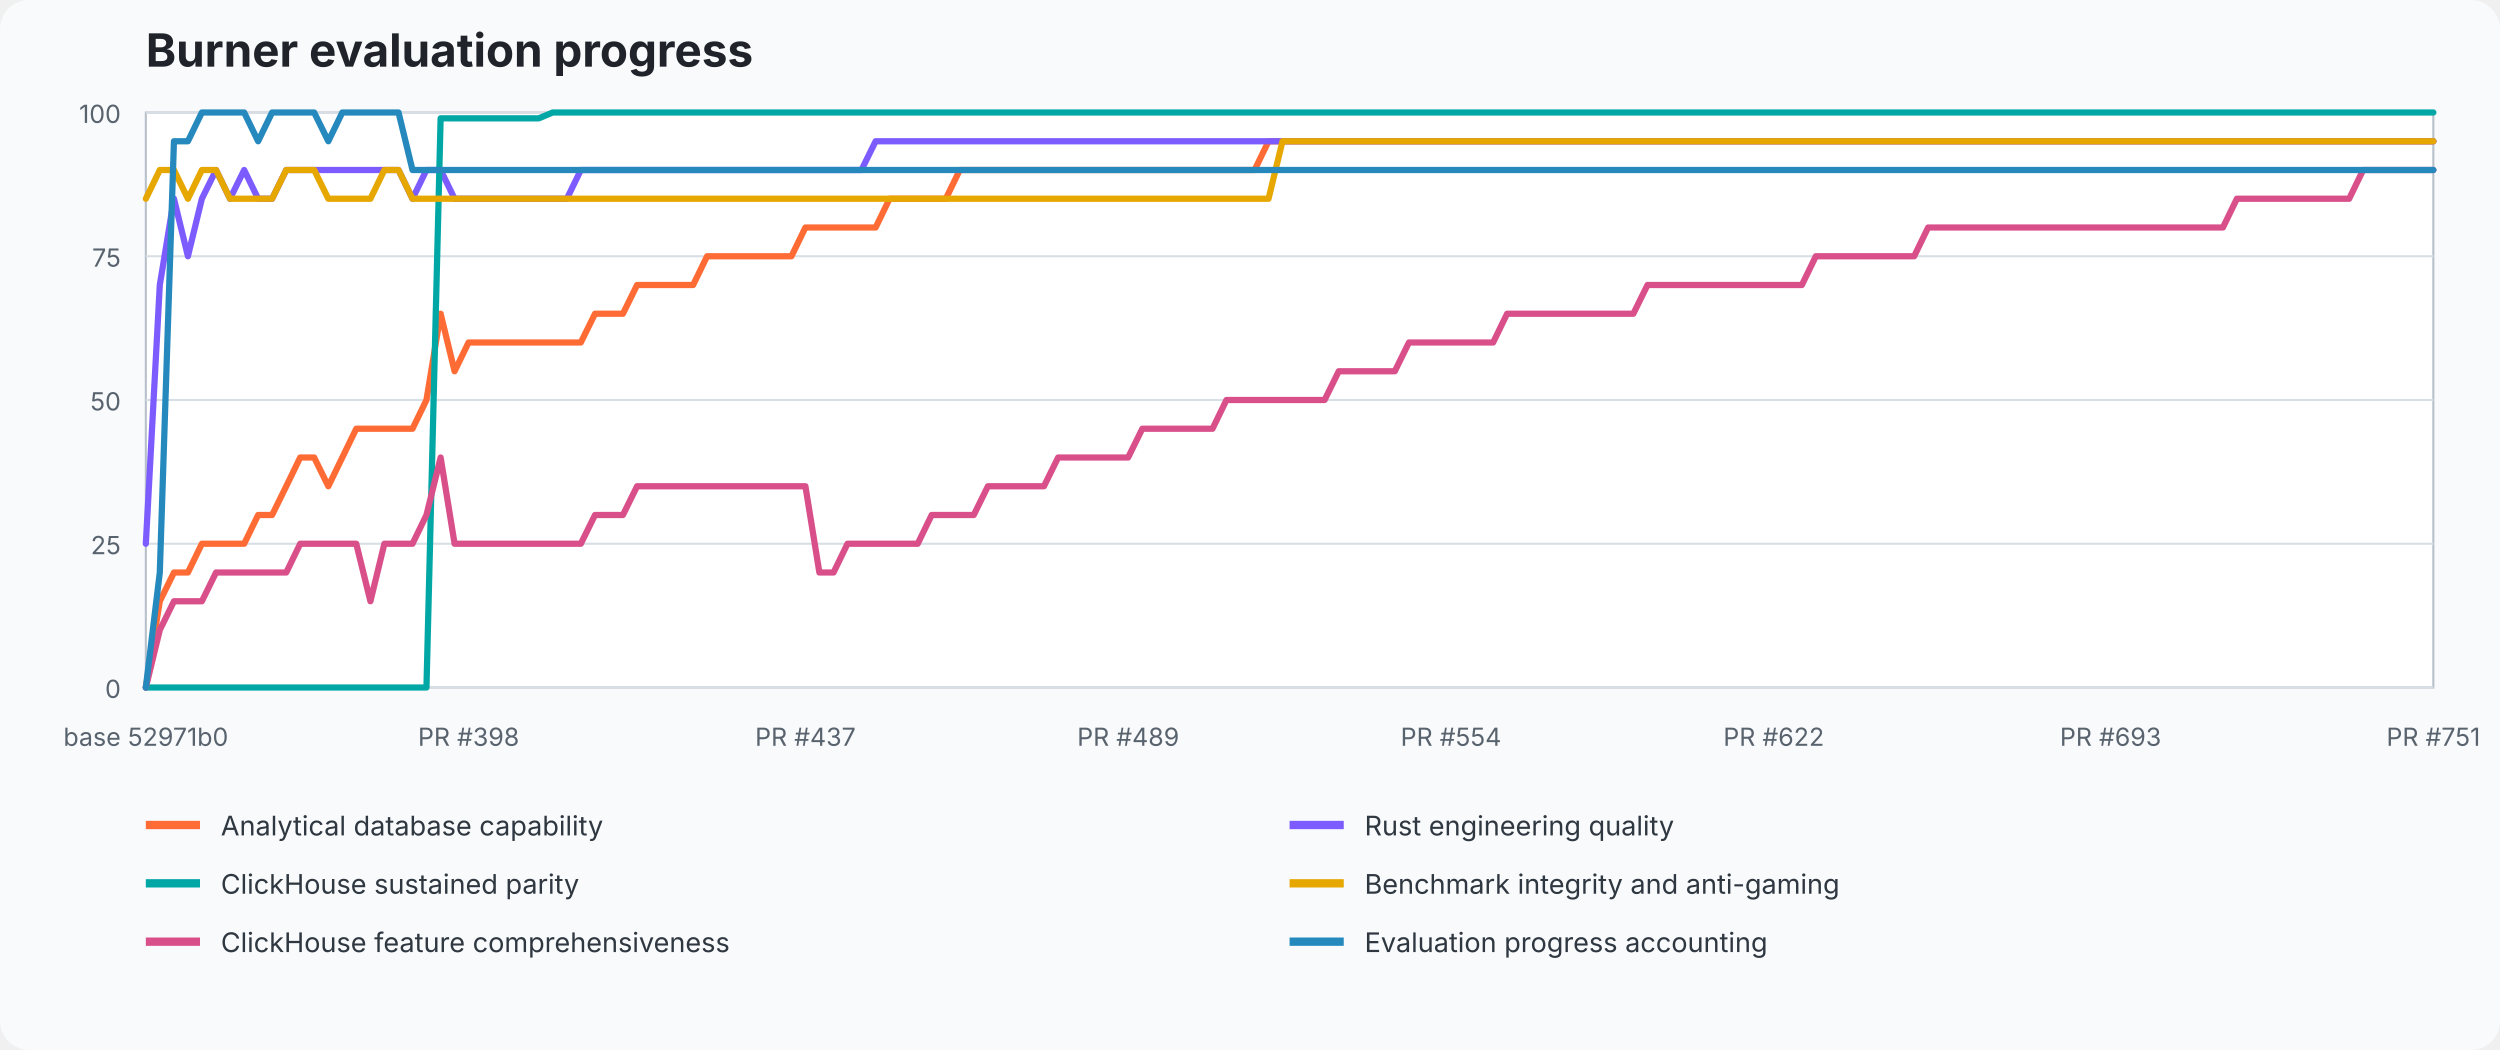
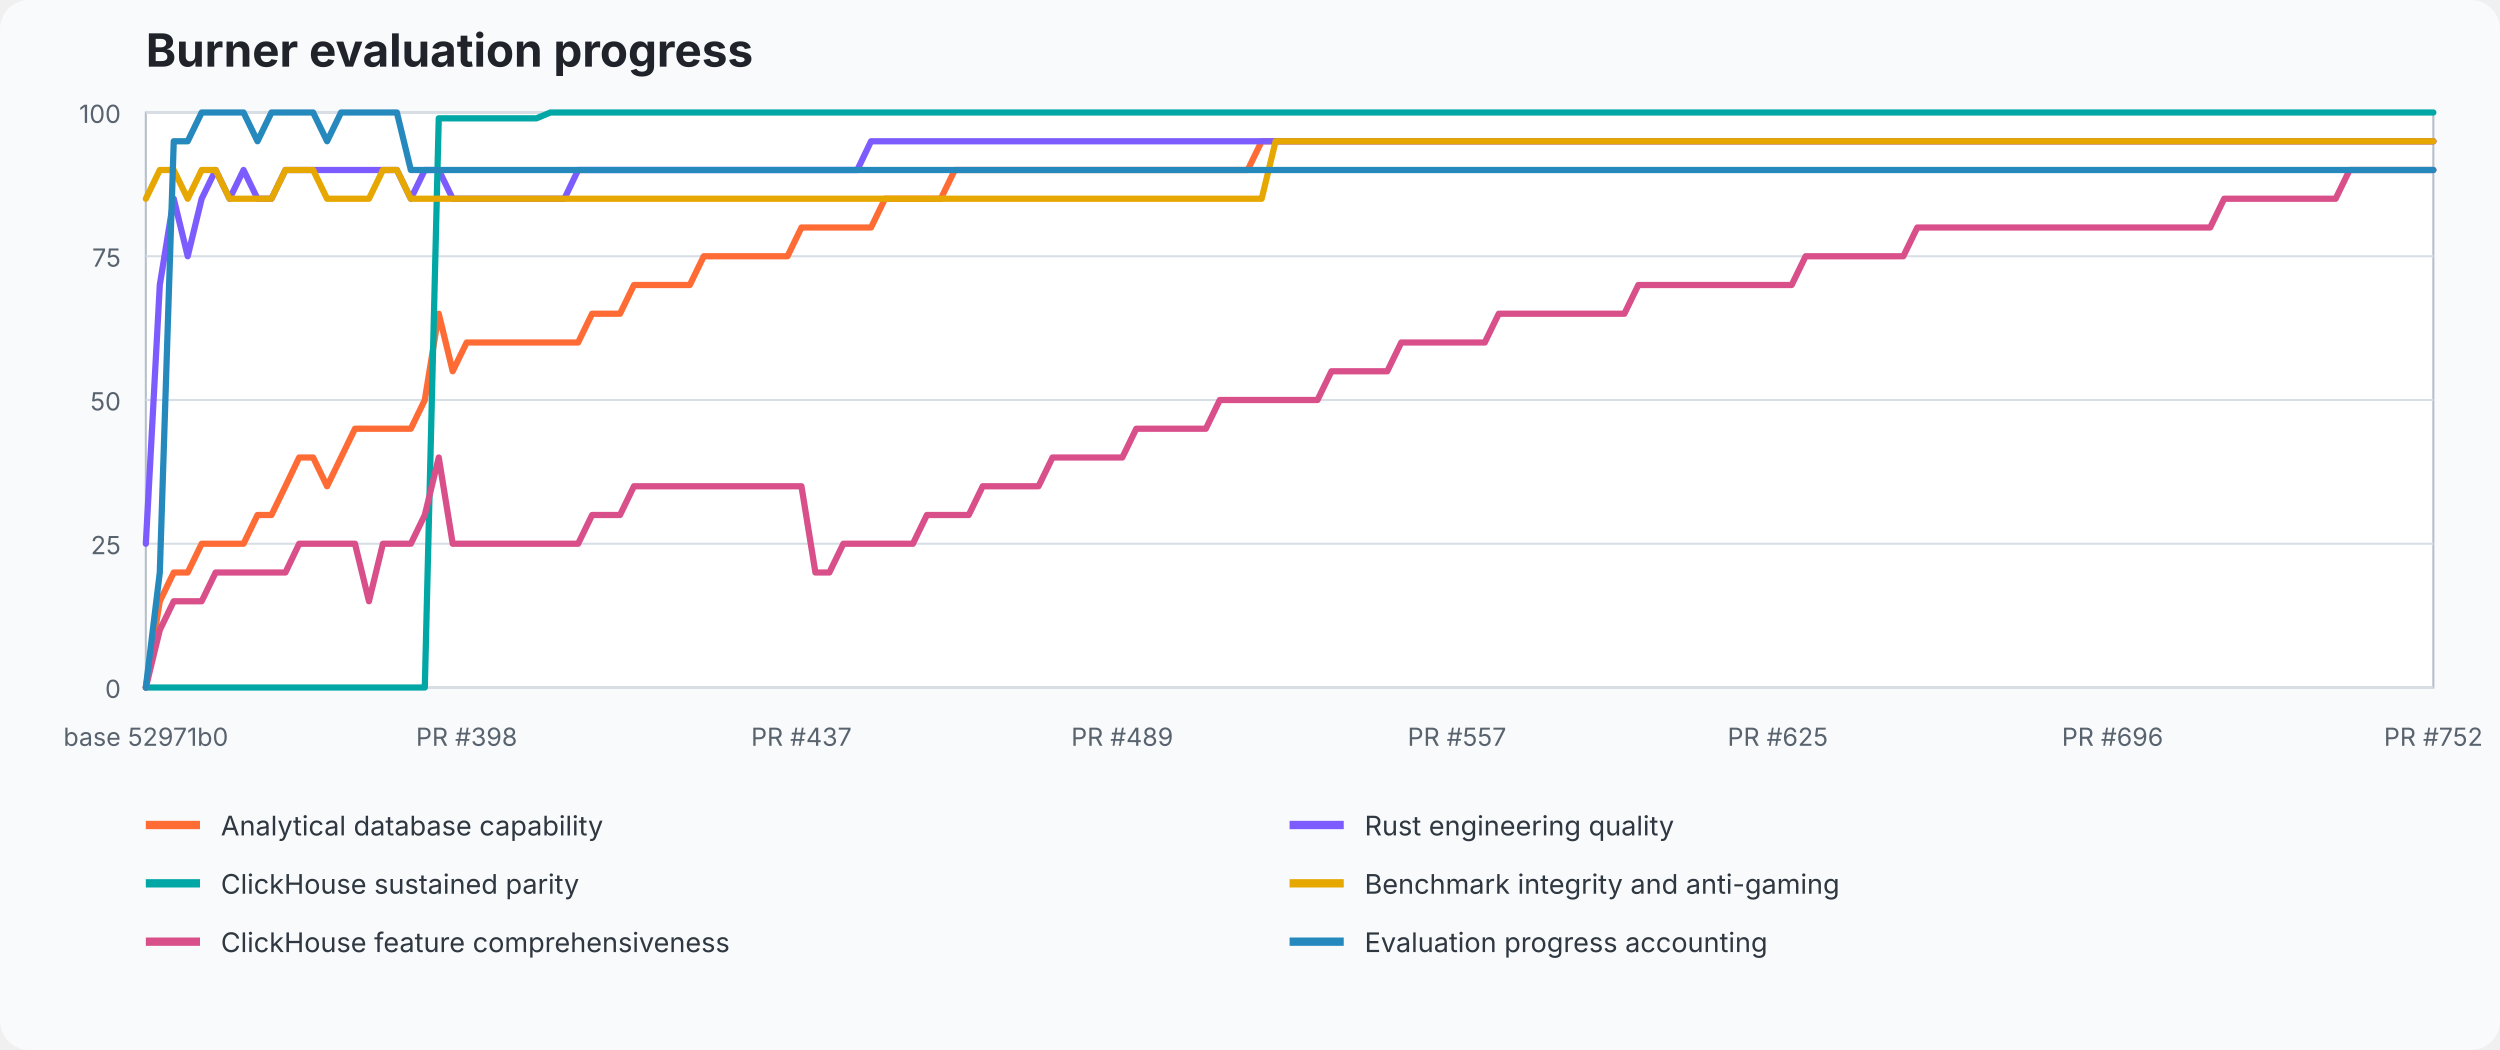
<svg xmlns="http://www.w3.org/2000/svg" width="1200" height="504" viewBox="0 0 1200 504" role="img" aria-labelledby="title desc">
  <style>text{font-family:ui-sans-serif,system-ui,-apple-system,BlinkMacSystemFont,"Segoe UI",sans-serif}.title{font-size:22px;font-weight:700;fill:#20242a}.axis{font-size:12px;fill:#59636e}.legend{font-size:13px;fill:#2f3740}.grid{stroke:#d8dee5;stroke-width:1}.plot{fill:#fff;stroke:#b7c0ca}</style>
  <rect width="100%" height="100%" fill="#f8fafc" rx="14" />
  <text x="70" y="32" class="title">Burner evaluation progress</text>
  <rect x="70" y="54" width="1098" height="276" class="plot" />
  <line x1="70" y1="330" x2="1168" y2="330" class="grid" />
  <text x="58" y="335" text-anchor="end" class="axis">0</text>
  <line x1="70" y1="261" x2="1168" y2="261" class="grid" />
  <text x="58" y="266" text-anchor="end" class="axis">25</text>
  <line x1="70" y1="192" x2="1168" y2="192" class="grid" />
  <text x="58" y="197" text-anchor="end" class="axis">50</text>
  <line x1="70" y1="123" x2="1168" y2="123" class="grid" />
  <text x="58" y="128" text-anchor="end" class="axis">75</text>
  <line x1="70" y1="54" x2="1168" y2="54" class="grid" />
  <text x="58" y="59" text-anchor="end" class="axis">100</text>
-   <polyline points="70.0,330.0 76.7,288.6 83.5,274.8 90.2,274.8 96.9,261.0 103.7,261.0 110.4,261.0 117.2,261.0 123.9,247.2 130.6,247.2 137.4,233.4 144.1,219.6 150.8,219.6 157.6,233.4 164.3,219.6 171.0,205.8 177.8,205.8 184.5,205.8 191.3,205.8 198.0,205.8 204.7,192.0 211.5,150.6 218.2,178.2 224.9,164.4 231.7,164.4 238.4,164.4 245.1,164.4 251.9,164.4 258.6,164.4 265.3,164.4 272.1,164.4 278.8,164.4 285.6,150.6 292.3,150.6 299.0,150.6 305.8,136.8 312.5,136.8 319.2,136.8 326.0,136.8 332.7,136.8 339.4,123.0 346.2,123.0 352.9,123.0 359.7,123.0 366.4,123.0 373.1,123.0 379.9,123.0 386.6,109.2 393.3,109.2 400.1,109.2 406.8,109.2 413.5,109.2 420.3,109.2 427.0,95.4 433.8,95.4 440.5,95.4 447.2,95.4 454.0,95.4 460.7,81.6 467.4,81.6 474.2,81.6 480.9,81.6 487.6,81.6 494.4,81.6 501.1,81.6 507.9,81.6 514.6,81.6 521.3,81.6 528.1,81.6 534.8,81.6 541.5,81.6 548.3,81.6 555.0,81.6 561.7,81.6 568.5,81.6 575.2,81.6 582.0,81.6 588.7,81.6 595.4,81.6 602.2,81.6 608.9,67.8 615.6,67.8 622.4,67.8 629.1,67.8 635.8,67.8 642.6,67.8 649.3,67.8 656.0,67.8 662.8,67.8 669.5,67.8 676.3,67.8 683.0,67.8 689.7,67.8 696.5,67.8 703.2,67.8 709.9,67.8 716.7,67.8 723.4,67.8 730.1,67.8 736.9,67.8 743.6,67.8 750.4,67.8 757.1,67.8 763.8,67.8 770.6,67.8 777.3,67.8 784.0,67.8 790.8,67.8 797.5,67.8 804.2,67.8 811.0,67.8 817.7,67.8 824.5,67.8 831.2,67.8 837.9,67.8 844.7,67.8 851.4,67.8 858.1,67.8 864.9,67.8 871.6,67.8 878.3,67.8 885.1,67.8 891.8,67.8 898.6,67.8 905.3,67.8 912.0,67.8 918.8,67.8 925.5,67.8 932.2,67.8 939.0,67.8 945.7,67.8 952.4,67.8 959.2,67.8 965.9,67.8 972.7,67.8 979.4,67.8 986.1,67.8 992.9,67.8 999.6,67.8 1006.3,67.8 1013.1,67.8 1019.8,67.8 1026.5,67.8 1033.3,67.8 1040.0,67.8 1046.7,67.8 1053.5,67.8 1060.2,67.8 1067.0,67.8 1073.7,67.8 1080.4,67.8 1087.2,67.8 1093.9,67.8 1100.6,67.8 1107.4,67.8 1114.1,67.8 1120.8,67.8 1127.6,67.8 1134.3,67.8 1141.1,67.8 1147.8,67.8 1154.5,67.8 1161.3,67.8 1168.0,67.8" fill="none" stroke="#ff6b35" stroke-width="3" stroke-linejoin="round" stroke-linecap="round" />
-   <polyline points="70.0,261.0 76.7,136.8 83.5,95.4 90.2,123.0 96.9,95.4 103.7,81.6 110.4,95.4 117.2,81.6 123.9,95.4 130.6,95.4 137.4,81.6 144.1,81.6 150.8,81.6 157.6,81.6 164.3,81.6 171.0,81.6 177.8,81.6 184.5,81.6 191.3,81.6 198.0,95.4 204.7,81.6 211.5,81.6 218.2,95.4 224.9,95.4 231.7,95.4 238.4,95.4 245.1,95.4 251.9,95.4 258.6,95.4 265.3,95.4 272.1,95.4 278.8,81.6 285.6,81.6 292.3,81.6 299.0,81.6 305.8,81.6 312.5,81.6 319.2,81.6 326.0,81.6 332.7,81.6 339.4,81.6 346.2,81.6 352.9,81.6 359.7,81.6 366.4,81.6 373.1,81.6 379.9,81.6 386.6,81.6 393.3,81.6 400.1,81.6 406.8,81.6 413.5,81.6 420.3,67.8 427.0,67.8 433.8,67.8 440.5,67.8 447.2,67.8 454.0,67.8 460.7,67.8 467.4,67.8 474.2,67.8 480.9,67.8 487.6,67.8 494.4,67.8 501.1,67.8 507.9,67.8 514.6,67.8 521.3,67.8 528.1,67.8 534.8,67.8 541.5,67.8 548.3,67.8 555.0,67.8 561.7,67.8 568.5,67.8 575.2,67.8 582.0,67.8 588.7,67.8 595.4,67.8 602.2,67.8 608.9,67.8 615.6,67.8 622.4,67.8 629.1,67.8 635.8,67.8 642.6,67.8 649.3,67.8 656.0,67.8 662.8,67.8 669.5,67.8 676.3,67.8 683.0,67.8 689.7,67.8 696.5,67.8 703.2,67.8 709.9,67.8 716.7,67.8 723.4,67.8 730.1,67.8 736.9,67.8 743.6,67.8 750.4,67.8 757.1,67.8 763.8,67.8 770.6,67.8 777.3,67.8 784.0,67.8 790.8,67.8 797.5,67.8 804.2,67.8 811.0,67.8 817.7,67.8 824.5,67.8 831.2,67.8 837.9,67.8 844.7,67.8 851.4,67.8 858.1,67.8 864.9,67.8 871.6,67.8 878.3,67.8 885.1,67.8 891.8,67.8 898.6,67.8 905.3,67.8 912.0,67.8 918.8,67.8 925.5,67.8 932.2,67.8 939.0,67.8 945.7,67.8 952.4,67.8 959.2,67.8 965.9,67.8 972.7,67.8 979.4,67.8 986.1,67.8 992.9,67.8 999.6,67.8 1006.3,67.8 1013.1,67.8 1019.8,67.8 1026.5,67.8 1033.3,67.8 1040.0,67.8 1046.7,67.8 1053.5,67.8 1060.2,67.8 1067.0,67.8 1073.7,67.8 1080.4,67.8 1087.2,67.8 1093.9,67.8 1100.6,67.8 1107.4,67.8 1114.1,67.8 1120.8,67.8 1127.6,67.8 1134.3,67.8 1141.1,67.8 1147.8,67.8 1154.5,67.8 1161.3,67.8 1168.0,67.8" fill="none" stroke="#7c5cff" stroke-width="3" stroke-linejoin="round" stroke-linecap="round" />
-   <polyline points="70.0,330.0 76.7,330.0 83.5,330.0 90.2,330.0 96.9,330.0 103.7,330.0 110.4,330.0 117.2,330.0 123.9,330.0 130.6,330.0 137.4,330.0 144.1,330.0 150.8,330.0 157.6,330.0 164.3,330.0 171.0,330.0 177.8,330.0 184.5,330.0 191.3,330.0 198.0,330.0 204.7,330.0 211.5,56.8 218.2,56.8 224.9,56.8 231.7,56.8 238.4,56.8 245.1,56.8 251.9,56.8 258.6,56.8 265.3,54.0 272.1,54.0 278.8,54.0 285.6,54.0 292.3,54.0 299.0,54.0 305.8,54.0 312.5,54.0 319.2,54.0 326.0,54.0 332.7,54.0 339.4,54.0 346.2,54.0 352.9,54.0 359.7,54.0 366.4,54.0 373.1,54.0 379.9,54.0 386.6,54.0 393.3,54.0 400.1,54.0 406.8,54.0 413.5,54.0 420.3,54.0 427.0,54.0 433.8,54.0 440.5,54.0 447.2,54.0 454.0,54.0 460.7,54.0 467.4,54.0 474.2,54.0 480.9,54.0 487.6,54.0 494.4,54.0 501.1,54.0 507.9,54.0 514.6,54.0 521.3,54.0 528.1,54.0 534.8,54.0 541.5,54.0 548.3,54.0 555.0,54.0 561.7,54.0 568.5,54.0 575.2,54.0 582.0,54.0 588.7,54.0 595.4,54.0 602.2,54.0 608.9,54.0 615.6,54.0 622.4,54.0 629.1,54.0 635.8,54.0 642.6,54.0 649.3,54.0 656.0,54.0 662.8,54.0 669.5,54.0 676.3,54.0 683.0,54.0 689.7,54.0 696.5,54.0 703.2,54.0 709.9,54.0 716.7,54.0 723.4,54.0 730.1,54.0 736.9,54.0 743.6,54.0 750.4,54.0 757.1,54.0 763.8,54.0 770.6,54.0 777.3,54.0 784.0,54.0 790.8,54.0 797.5,54.0 804.2,54.0 811.0,54.0 817.7,54.0 824.5,54.0 831.2,54.0 837.9,54.0 844.7,54.0 851.4,54.0 858.1,54.0 864.9,54.0 871.6,54.0 878.3,54.0 885.1,54.0 891.8,54.0 898.6,54.0 905.3,54.0 912.0,54.0 918.8,54.0 925.5,54.0 932.2,54.0 939.0,54.0 945.7,54.0 952.4,54.0 959.2,54.0 965.9,54.0 972.7,54.0 979.4,54.0 986.1,54.0 992.9,54.0 999.6,54.0 1006.3,54.0 1013.1,54.0 1019.8,54.0 1026.5,54.0 1033.3,54.0 1040.0,54.0 1046.7,54.0 1053.5,54.0 1060.2,54.0 1067.0,54.0 1073.7,54.0 1080.4,54.0 1087.2,54.0 1093.9,54.0 1100.6,54.0 1107.4,54.0 1114.1,54.0 1120.8,54.0 1127.6,54.0 1134.3,54.0 1141.1,54.0 1147.8,54.0 1154.5,54.0 1161.3,54.0 1168.0,54.0" fill="none" stroke="#00a7a5" stroke-width="3" stroke-linejoin="round" stroke-linecap="round" />
-   <polyline points="70.0,95.4 76.7,81.6 83.5,81.6 90.2,95.4 96.9,81.6 103.7,81.6 110.4,95.4 117.2,95.4 123.9,95.4 130.6,95.4 137.4,81.6 144.1,81.6 150.8,81.6 157.6,95.4 164.3,95.4 171.0,95.4 177.8,95.4 184.5,81.6 191.3,81.6 198.0,95.4 204.7,95.4 211.5,95.4 218.2,95.4 224.9,95.4 231.7,95.4 238.4,95.4 245.1,95.4 251.9,95.4 258.6,95.4 265.3,95.4 272.1,95.4 278.8,95.4 285.6,95.4 292.3,95.4 299.0,95.4 305.8,95.4 312.5,95.4 319.2,95.4 326.0,95.4 332.7,95.4 339.4,95.4 346.2,95.4 352.9,95.4 359.7,95.4 366.4,95.4 373.1,95.4 379.9,95.4 386.6,95.4 393.3,95.4 400.1,95.4 406.8,95.4 413.5,95.4 420.3,95.4 427.0,95.4 433.8,95.4 440.5,95.4 447.2,95.4 454.0,95.4 460.7,95.4 467.4,95.4 474.2,95.4 480.9,95.4 487.6,95.4 494.4,95.4 501.1,95.4 507.9,95.4 514.6,95.4 521.3,95.4 528.1,95.4 534.8,95.4 541.5,95.4 548.3,95.4 555.0,95.4 561.7,95.4 568.5,95.4 575.2,95.4 582.0,95.4 588.7,95.4 595.4,95.4 602.2,95.4 608.9,95.4 615.6,67.8 622.4,67.8 629.1,67.8 635.8,67.8 642.6,67.8 649.3,67.8 656.0,67.8 662.8,67.8 669.5,67.8 676.3,67.8 683.0,67.8 689.7,67.8 696.5,67.8 703.2,67.8 709.9,67.8 716.7,67.8 723.4,67.8 730.1,67.8 736.9,67.8 743.6,67.8 750.4,67.8 757.1,67.8 763.8,67.8 770.6,67.8 777.3,67.8 784.0,67.8 790.8,67.8 797.5,67.8 804.2,67.8 811.0,67.8 817.7,67.8 824.5,67.8 831.2,67.8 837.9,67.8 844.7,67.8 851.4,67.8 858.1,67.8 864.9,67.8 871.6,67.8 878.3,67.8 885.1,67.8 891.8,67.8 898.6,67.8 905.3,67.8 912.0,67.8 918.8,67.8 925.5,67.8 932.2,67.8 939.0,67.8 945.7,67.8 952.4,67.8 959.2,67.8 965.9,67.8 972.7,67.8 979.4,67.8 986.1,67.8 992.9,67.8 999.6,67.8 1006.3,67.8 1013.1,67.8 1019.8,67.8 1026.5,67.8 1033.3,67.8 1040.0,67.8 1046.7,67.8 1053.5,67.8 1060.2,67.8 1067.0,67.8 1073.7,67.8 1080.4,67.8 1087.2,67.8 1093.9,67.8 1100.6,67.8 1107.4,67.8 1114.1,67.8 1120.8,67.8 1127.6,67.8 1134.3,67.8 1141.1,67.8 1147.8,67.8 1154.5,67.8 1161.3,67.8 1168.0,67.8" fill="none" stroke="#e6a700" stroke-width="3" stroke-linejoin="round" stroke-linecap="round" />
-   <polyline points="70.0,330.0 76.7,302.4 83.5,288.6 90.2,288.6 96.9,288.6 103.7,274.8 110.4,274.8 117.2,274.8 123.9,274.8 130.6,274.8 137.4,274.8 144.1,261.0 150.8,261.0 157.6,261.0 164.3,261.0 171.0,261.0 177.8,288.6 184.5,261.0 191.3,261.0 198.0,261.0 204.7,247.2 211.5,219.6 218.2,261.0 224.9,261.0 231.7,261.0 238.4,261.0 245.1,261.0 251.9,261.0 258.6,261.0 265.3,261.0 272.1,261.0 278.8,261.0 285.6,247.2 292.3,247.2 299.0,247.2 305.8,233.4 312.5,233.4 319.2,233.4 326.0,233.4 332.7,233.4 339.4,233.4 346.2,233.4 352.9,233.4 359.7,233.4 366.4,233.4 373.1,233.4 379.9,233.4 386.6,233.4 393.3,274.8 400.1,274.8 406.8,261.0 413.5,261.0 420.3,261.0 427.0,261.0 433.8,261.0 440.5,261.0 447.2,247.2 454.0,247.2 460.7,247.2 467.4,247.2 474.2,233.4 480.9,233.4 487.6,233.4 494.4,233.4 501.1,233.4 507.9,219.6 514.6,219.6 521.3,219.6 528.1,219.6 534.8,219.6 541.5,219.6 548.3,205.8 555.0,205.8 561.7,205.8 568.5,205.8 575.2,205.8 582.0,205.8 588.7,192.0 595.4,192.0 602.2,192.0 608.9,192.0 615.6,192.0 622.4,192.0 629.1,192.0 635.8,192.0 642.6,178.2 649.3,178.2 656.0,178.2 662.8,178.2 669.5,178.2 676.3,164.4 683.0,164.4 689.7,164.4 696.5,164.4 703.2,164.4 709.9,164.4 716.7,164.4 723.4,150.6 730.1,150.6 736.9,150.6 743.6,150.6 750.4,150.6 757.1,150.6 763.8,150.6 770.6,150.6 777.3,150.6 784.0,150.6 790.8,136.8 797.5,136.8 804.2,136.8 811.0,136.8 817.7,136.8 824.5,136.8 831.2,136.8 837.9,136.8 844.7,136.8 851.4,136.8 858.1,136.8 864.9,136.8 871.6,123.0 878.3,123.0 885.1,123.0 891.8,123.0 898.6,123.0 905.3,123.0 912.0,123.0 918.8,123.0 925.5,109.2 932.2,109.2 939.0,109.2 945.7,109.2 952.4,109.2 959.2,109.2 965.9,109.2 972.7,109.2 979.4,109.2 986.1,109.2 992.9,109.2 999.6,109.2 1006.3,109.2 1013.1,109.2 1019.8,109.2 1026.5,109.2 1033.3,109.2 1040.0,109.2 1046.7,109.2 1053.5,109.2 1060.2,109.2 1067.0,109.2 1073.7,95.4 1080.4,95.4 1087.2,95.4 1093.9,95.4 1100.6,95.4 1107.4,95.4 1114.1,95.4 1120.8,95.4 1127.6,95.4 1134.3,81.6 1141.1,81.6 1147.8,81.6 1154.5,81.6 1161.3,81.6 1168.0,81.6" fill="none" stroke="#d94f8a" stroke-width="3" stroke-linejoin="round" stroke-linecap="round" />
-   <polyline points="70.0,330.0 76.7,274.8 83.5,67.8 90.2,67.8 96.9,54.0 103.7,54.0 110.4,54.0 117.2,54.0 123.9,67.8 130.6,54.0 137.4,54.0 144.1,54.0 150.8,54.0 157.6,67.8 164.3,54.0 171.0,54.0 177.8,54.0 184.5,54.0 191.3,54.0 198.0,81.6 204.7,81.6 211.5,81.6 218.2,81.6 224.9,81.6 231.7,81.6 238.4,81.6 245.1,81.6 251.9,81.6 258.6,81.6 265.3,81.6 272.1,81.6 278.8,81.6 285.6,81.6 292.3,81.6 299.0,81.6 305.8,81.6 312.5,81.6 319.2,81.6 326.0,81.6 332.7,81.6 339.4,81.6 346.2,81.6 352.9,81.6 359.7,81.6 366.4,81.6 373.1,81.6 379.9,81.6 386.6,81.6 393.3,81.6 400.1,81.6 406.8,81.6 413.5,81.6 420.3,81.6 427.0,81.6 433.8,81.6 440.5,81.6 447.2,81.6 454.0,81.6 460.7,81.6 467.4,81.6 474.2,81.6 480.9,81.6 487.6,81.6 494.4,81.6 501.1,81.6 507.9,81.6 514.6,81.6 521.3,81.6 528.1,81.6 534.8,81.6 541.5,81.6 548.3,81.6 555.0,81.6 561.7,81.6 568.5,81.6 575.2,81.6 582.0,81.6 588.7,81.6 595.4,81.6 602.2,81.6 608.9,81.6 615.6,81.6 622.4,81.6 629.1,81.6 635.8,81.6 642.6,81.6 649.3,81.6 656.0,81.6 662.8,81.6 669.5,81.6 676.3,81.6 683.0,81.6 689.7,81.6 696.5,81.6 703.2,81.6 709.9,81.6 716.7,81.6 723.4,81.6 730.1,81.6 736.9,81.6 743.6,81.6 750.4,81.6 757.1,81.6 763.8,81.6 770.6,81.6 777.3,81.6 784.0,81.6 790.8,81.6 797.5,81.6 804.2,81.6 811.0,81.6 817.7,81.6 824.5,81.6 831.2,81.6 837.9,81.6 844.7,81.6 851.4,81.6 858.1,81.6 864.9,81.6 871.6,81.6 878.3,81.6 885.1,81.6 891.8,81.6 898.6,81.6 905.3,81.6 912.0,81.6 918.8,81.6 925.5,81.6 932.2,81.6 939.0,81.6 945.7,81.6 952.4,81.6 959.2,81.6 965.9,81.6 972.7,81.6 979.4,81.6 986.1,81.6 992.9,81.6 999.6,81.6 1006.3,81.6 1013.1,81.6 1019.8,81.6 1026.5,81.6 1033.3,81.6 1040.0,81.6 1046.7,81.6 1053.5,81.6 1060.2,81.6 1067.0,81.6 1073.7,81.6 1080.4,81.6 1087.2,81.6 1093.9,81.6 1100.6,81.6 1107.4,81.6 1114.1,81.6 1120.8,81.6 1127.6,81.6 1134.3,81.6 1141.1,81.6 1147.8,81.6 1154.5,81.6 1161.3,81.6 1168.0,81.6" fill="none" stroke="#2589bd" stroke-width="3" stroke-linejoin="round" stroke-linecap="round" />
+   <polyline points="70.0,330.0 76.7,288.6 83.4,274.8 90.1,274.8 96.8,261.0 103.5,261.0 110.2,261.0 116.9,261.0 123.6,247.2 130.3,247.2 137.0,233.4 143.6,219.6 150.3,219.6 157.0,233.4 163.7,219.6 170.4,205.8 177.1,205.8 183.8,205.8 190.5,205.8 197.2,205.8 203.9,192.0 210.6,150.6 217.3,178.2 224.0,164.4 230.7,164.4 237.4,164.4 244.1,164.4 250.8,164.4 257.5,164.4 264.2,164.4 270.9,164.4 277.5,164.4 284.2,150.6 290.9,150.6 297.6,150.6 304.3,136.8 311.0,136.8 317.7,136.8 324.4,136.8 331.1,136.8 337.8,123.0 344.5,123.0 351.2,123.0 357.9,123.0 364.6,123.0 371.3,123.0 378.0,123.0 384.7,109.2 391.4,109.2 398.1,109.2 404.8,109.2 411.5,109.2 418.1,109.2 424.8,95.4 431.5,95.4 438.2,95.4 444.9,95.4 451.6,95.4 458.3,81.6 465.0,81.6 471.7,81.6 478.4,81.6 485.1,81.6 491.8,81.6 498.5,81.6 505.2,81.6 511.9,81.6 518.6,81.6 525.3,81.6 532.0,81.6 538.7,81.6 545.4,81.6 552.0,81.6 558.7,81.6 565.4,81.6 572.1,81.6 578.8,81.6 585.5,81.6 592.2,81.6 598.9,81.6 605.6,67.8 612.3,67.8 619.0,67.8 625.7,67.8 632.4,67.8 639.1,67.8 645.8,67.8 652.5,67.8 659.2,67.8 665.9,67.8 672.6,67.8 679.3,67.8 686.0,67.8 692.6,67.8 699.3,67.8 706.0,67.8 712.7,67.8 719.4,67.8 726.1,67.8 732.8,67.8 739.5,67.8 746.2,67.8 752.9,67.8 759.6,67.8 766.3,67.8 773.0,67.8 779.7,67.8 786.4,67.8 793.1,67.8 799.8,67.8 806.5,67.8 813.2,67.8 819.9,67.8 826.5,67.8 833.2,67.8 839.9,67.8 846.6,67.8 853.3,67.8 860.0,67.8 866.7,67.8 873.4,67.8 880.1,67.8 886.8,67.8 893.5,67.8 900.2,67.8 906.9,67.8 913.6,67.8 920.3,67.8 927.0,67.8 933.7,67.8 940.4,67.8 947.1,67.8 953.8,67.8 960.5,67.8 967.1,67.8 973.8,67.8 980.5,67.8 987.2,67.8 993.9,67.8 1000.6,67.8 1007.3,67.8 1014.0,67.8 1020.7,67.8 1027.4,67.8 1034.1,67.8 1040.8,67.8 1047.5,67.8 1054.2,67.8 1060.9,67.8 1067.6,67.8 1074.3,67.8 1081.0,67.8 1087.7,67.8 1094.4,67.8 1101.0,67.8 1107.7,67.8 1114.4,67.8 1121.1,67.8 1127.8,67.8 1134.5,67.8 1141.2,67.8 1147.9,67.8 1154.6,67.8 1161.3,67.8 1168.0,67.8" fill="none" stroke="#ff6b35" stroke-width="3" stroke-linejoin="round" stroke-linecap="round" />
+   <polyline points="70.0,261.0 76.7,136.8 83.4,95.4 90.1,123.0 96.8,95.4 103.5,81.6 110.2,95.4 116.9,81.6 123.6,95.4 130.3,95.4 137.0,81.6 143.6,81.6 150.3,81.6 157.0,81.6 163.7,81.6 170.4,81.6 177.1,81.6 183.8,81.6 190.5,81.6 197.2,95.4 203.9,81.6 210.6,81.6 217.3,95.4 224.0,95.4 230.7,95.4 237.4,95.4 244.1,95.4 250.8,95.4 257.5,95.4 264.2,95.4 270.9,95.4 277.5,81.6 284.2,81.6 290.9,81.6 297.6,81.6 304.3,81.6 311.0,81.6 317.7,81.6 324.4,81.6 331.1,81.6 337.8,81.6 344.5,81.6 351.2,81.6 357.9,81.6 364.6,81.6 371.3,81.6 378.0,81.6 384.7,81.6 391.4,81.6 398.1,81.6 404.8,81.6 411.5,81.6 418.1,67.8 424.8,67.8 431.5,67.8 438.2,67.8 444.9,67.8 451.6,67.8 458.3,67.8 465.0,67.8 471.7,67.8 478.4,67.8 485.1,67.8 491.8,67.8 498.5,67.8 505.2,67.8 511.9,67.8 518.6,67.8 525.3,67.8 532.0,67.8 538.7,67.8 545.4,67.8 552.0,67.8 558.7,67.8 565.4,67.8 572.1,67.8 578.8,67.8 585.5,67.8 592.2,67.8 598.9,67.8 605.6,67.8 612.3,67.8 619.0,67.8 625.7,67.8 632.4,67.8 639.1,67.8 645.8,67.8 652.5,67.8 659.2,67.8 665.9,67.8 672.6,67.8 679.3,67.8 686.0,67.8 692.6,67.8 699.3,67.8 706.0,67.8 712.7,67.8 719.4,67.8 726.1,67.8 732.8,67.8 739.5,67.8 746.2,67.8 752.9,67.8 759.6,67.8 766.3,67.8 773.0,67.8 779.7,67.8 786.4,67.8 793.1,67.8 799.8,67.8 806.5,67.8 813.2,67.8 819.9,67.8 826.5,67.8 833.2,67.8 839.9,67.8 846.6,67.8 853.3,67.8 860.0,67.8 866.7,67.8 873.4,67.8 880.1,67.8 886.8,67.8 893.5,67.8 900.2,67.8 906.9,67.8 913.6,67.8 920.3,67.8 927.0,67.8 933.7,67.8 940.4,67.8 947.1,67.8 953.8,67.8 960.5,67.8 967.1,67.8 973.8,67.8 980.5,67.8 987.2,67.8 993.9,67.8 1000.6,67.8 1007.3,67.8 1014.0,67.8 1020.7,67.8 1027.4,67.8 1034.1,67.8 1040.8,67.8 1047.5,67.8 1054.2,67.8 1060.9,67.8 1067.6,67.8 1074.3,67.8 1081.0,67.8 1087.7,67.8 1094.4,67.8 1101.0,67.8 1107.7,67.8 1114.4,67.8 1121.1,67.8 1127.8,67.8 1134.5,67.8 1141.2,67.8 1147.9,67.8 1154.6,67.8 1161.3,67.8 1168.0,67.8" fill="none" stroke="#7c5cff" stroke-width="3" stroke-linejoin="round" stroke-linecap="round" />
+   <polyline points="70.0,330.0 76.7,330.0 83.4,330.0 90.1,330.0 96.8,330.0 103.5,330.0 110.2,330.0 116.9,330.0 123.6,330.0 130.3,330.0 137.0,330.0 143.6,330.0 150.3,330.0 157.0,330.0 163.7,330.0 170.4,330.0 177.1,330.0 183.8,330.0 190.5,330.0 197.2,330.0 203.9,330.0 210.6,56.8 217.3,56.8 224.0,56.8 230.7,56.8 237.4,56.8 244.1,56.8 250.8,56.8 257.5,56.8 264.2,54.0 270.9,54.0 277.5,54.0 284.2,54.0 290.9,54.0 297.6,54.0 304.3,54.0 311.0,54.0 317.7,54.0 324.4,54.0 331.1,54.0 337.8,54.0 344.5,54.0 351.2,54.0 357.9,54.0 364.6,54.0 371.3,54.0 378.0,54.0 384.7,54.0 391.4,54.0 398.1,54.0 404.8,54.0 411.5,54.0 418.1,54.0 424.8,54.0 431.5,54.0 438.2,54.0 444.9,54.0 451.6,54.0 458.3,54.0 465.0,54.0 471.7,54.0 478.4,54.0 485.1,54.0 491.8,54.0 498.5,54.0 505.2,54.0 511.9,54.0 518.6,54.0 525.3,54.0 532.0,54.0 538.7,54.0 545.4,54.0 552.0,54.0 558.7,54.0 565.4,54.0 572.1,54.0 578.8,54.0 585.5,54.0 592.2,54.0 598.9,54.0 605.6,54.0 612.3,54.0 619.0,54.0 625.7,54.0 632.4,54.0 639.1,54.0 645.8,54.0 652.5,54.0 659.2,54.0 665.9,54.0 672.6,54.0 679.3,54.0 686.0,54.0 692.6,54.0 699.3,54.0 706.0,54.0 712.7,54.0 719.4,54.0 726.1,54.0 732.8,54.0 739.5,54.0 746.2,54.0 752.9,54.0 759.6,54.0 766.3,54.0 773.0,54.0 779.7,54.0 786.4,54.0 793.1,54.0 799.8,54.0 806.5,54.0 813.2,54.0 819.9,54.0 826.5,54.0 833.2,54.0 839.9,54.0 846.6,54.0 853.3,54.0 860.0,54.0 866.7,54.0 873.4,54.0 880.1,54.0 886.8,54.0 893.5,54.0 900.2,54.0 906.9,54.0 913.6,54.0 920.3,54.0 927.0,54.0 933.7,54.0 940.4,54.0 947.1,54.0 953.8,54.0 960.5,54.0 967.1,54.0 973.8,54.0 980.5,54.0 987.2,54.0 993.9,54.0 1000.6,54.0 1007.3,54.0 1014.0,54.0 1020.7,54.0 1027.4,54.0 1034.1,54.0 1040.8,54.0 1047.5,54.0 1054.2,54.0 1060.9,54.0 1067.6,54.0 1074.3,54.0 1081.0,54.0 1087.7,54.0 1094.4,54.0 1101.0,54.0 1107.7,54.0 1114.4,54.0 1121.1,54.0 1127.8,54.0 1134.5,54.0 1141.2,54.0 1147.9,54.0 1154.6,54.0 1161.3,54.0 1168.0,54.0" fill="none" stroke="#00a7a5" stroke-width="3" stroke-linejoin="round" stroke-linecap="round" />
+   <polyline points="70.0,95.4 76.7,81.6 83.4,81.6 90.1,95.4 96.8,81.6 103.5,81.6 110.2,95.4 116.9,95.4 123.6,95.4 130.3,95.4 137.0,81.6 143.6,81.6 150.3,81.6 157.0,95.4 163.7,95.4 170.4,95.4 177.1,95.4 183.8,81.6 190.5,81.6 197.2,95.4 203.9,95.4 210.6,95.4 217.3,95.4 224.0,95.4 230.7,95.4 237.4,95.4 244.1,95.4 250.8,95.4 257.5,95.4 264.2,95.4 270.9,95.4 277.5,95.4 284.2,95.4 290.9,95.4 297.6,95.4 304.3,95.4 311.0,95.4 317.7,95.4 324.4,95.4 331.1,95.4 337.8,95.4 344.5,95.4 351.2,95.4 357.9,95.4 364.6,95.4 371.3,95.4 378.0,95.4 384.7,95.4 391.4,95.4 398.1,95.4 404.8,95.4 411.5,95.4 418.1,95.4 424.8,95.4 431.5,95.4 438.2,95.4 444.9,95.4 451.6,95.4 458.3,95.4 465.0,95.4 471.7,95.4 478.4,95.4 485.1,95.4 491.8,95.4 498.5,95.4 505.2,95.4 511.9,95.4 518.6,95.4 525.3,95.4 532.0,95.4 538.7,95.4 545.4,95.4 552.0,95.4 558.7,95.4 565.4,95.4 572.1,95.4 578.8,95.4 585.5,95.4 592.2,95.4 598.9,95.4 605.6,95.4 612.3,67.8 619.0,67.8 625.7,67.8 632.4,67.8 639.1,67.8 645.8,67.8 652.5,67.8 659.2,67.8 665.9,67.8 672.6,67.8 679.3,67.8 686.0,67.8 692.6,67.8 699.3,67.8 706.0,67.8 712.7,67.8 719.4,67.8 726.1,67.8 732.8,67.8 739.5,67.8 746.2,67.8 752.9,67.8 759.6,67.8 766.3,67.8 773.0,67.8 779.7,67.8 786.4,67.8 793.1,67.8 799.8,67.8 806.5,67.8 813.2,67.8 819.9,67.8 826.5,67.8 833.2,67.8 839.9,67.8 846.6,67.8 853.3,67.8 860.0,67.8 866.7,67.8 873.4,67.8 880.1,67.8 886.8,67.8 893.5,67.8 900.2,67.8 906.9,67.8 913.6,67.8 920.3,67.8 927.0,67.8 933.7,67.8 940.4,67.8 947.1,67.8 953.8,67.8 960.5,67.8 967.1,67.8 973.8,67.8 980.5,67.8 987.2,67.8 993.9,67.8 1000.6,67.8 1007.3,67.8 1014.0,67.8 1020.7,67.8 1027.4,67.8 1034.1,67.8 1040.8,67.8 1047.5,67.8 1054.2,67.8 1060.9,67.8 1067.6,67.8 1074.3,67.8 1081.0,67.8 1087.7,67.8 1094.4,67.8 1101.0,67.8 1107.7,67.8 1114.4,67.8 1121.1,67.8 1127.8,67.8 1134.5,67.8 1141.2,67.8 1147.9,67.8 1154.6,67.8 1161.3,67.8 1168.0,67.8" fill="none" stroke="#e6a700" stroke-width="3" stroke-linejoin="round" stroke-linecap="round" />
+   <polyline points="70.0,330.0 76.7,302.4 83.4,288.6 90.1,288.6 96.8,288.6 103.5,274.8 110.2,274.8 116.9,274.8 123.6,274.8 130.3,274.8 137.0,274.8 143.6,261.0 150.3,261.0 157.0,261.0 163.7,261.0 170.4,261.0 177.1,288.6 183.8,261.0 190.5,261.0 197.2,261.0 203.9,247.2 210.6,219.6 217.3,261.0 224.0,261.0 230.7,261.0 237.4,261.0 244.1,261.0 250.8,261.0 257.5,261.0 264.2,261.0 270.9,261.0 277.5,261.0 284.2,247.2 290.9,247.2 297.6,247.2 304.3,233.4 311.0,233.4 317.7,233.4 324.4,233.4 331.1,233.4 337.8,233.4 344.5,233.4 351.2,233.4 357.9,233.4 364.6,233.4 371.3,233.4 378.0,233.4 384.7,233.4 391.4,274.8 398.1,274.8 404.8,261.0 411.5,261.0 418.1,261.0 424.8,261.0 431.5,261.0 438.2,261.0 444.9,247.2 451.6,247.2 458.3,247.2 465.0,247.2 471.7,233.4 478.4,233.4 485.1,233.4 491.8,233.4 498.5,233.4 505.2,219.6 511.9,219.6 518.6,219.6 525.3,219.6 532.0,219.6 538.7,219.6 545.4,205.8 552.0,205.8 558.7,205.8 565.4,205.8 572.1,205.8 578.8,205.8 585.5,192.0 592.2,192.0 598.9,192.0 605.6,192.0 612.3,192.0 619.0,192.0 625.7,192.0 632.4,192.0 639.1,178.2 645.8,178.2 652.5,178.2 659.2,178.2 665.9,178.2 672.6,164.4 679.3,164.4 686.0,164.4 692.6,164.4 699.3,164.4 706.0,164.4 712.7,164.4 719.4,150.6 726.1,150.6 732.8,150.6 739.5,150.6 746.2,150.6 752.9,150.6 759.6,150.6 766.3,150.6 773.0,150.6 779.7,150.6 786.4,136.8 793.1,136.8 799.8,136.8 806.5,136.8 813.2,136.8 819.9,136.8 826.5,136.8 833.2,136.8 839.9,136.8 846.6,136.8 853.3,136.8 860.0,136.8 866.7,123.0 873.4,123.0 880.1,123.0 886.8,123.0 893.5,123.0 900.2,123.0 906.9,123.0 913.6,123.0 920.3,109.2 927.0,109.2 933.7,109.2 940.4,109.2 947.1,109.2 953.8,109.2 960.5,109.2 967.1,109.2 973.8,109.2 980.5,109.2 987.2,109.2 993.9,109.2 1000.6,109.2 1007.3,109.2 1014.0,109.2 1020.7,109.2 1027.4,109.2 1034.1,109.2 1040.8,109.2 1047.5,109.2 1054.2,109.2 1060.9,109.2 1067.6,95.4 1074.3,95.4 1081.0,95.4 1087.7,95.4 1094.4,95.4 1101.0,95.4 1107.7,95.4 1114.4,95.4 1121.1,95.4 1127.8,81.6 1134.5,81.6 1141.2,81.6 1147.9,81.6 1154.6,81.6 1161.3,81.6 1168.0,81.6" fill="none" stroke="#d94f8a" stroke-width="3" stroke-linejoin="round" stroke-linecap="round" />
+   <polyline points="70.0,330.0 76.7,274.8 83.4,67.8 90.1,67.8 96.8,54.0 103.5,54.0 110.2,54.0 116.9,54.0 123.6,67.8 130.3,54.0 137.0,54.0 143.6,54.0 150.3,54.0 157.0,67.8 163.7,54.0 170.4,54.0 177.1,54.0 183.8,54.0 190.5,54.0 197.2,81.6 203.9,81.6 210.6,81.6 217.3,81.6 224.0,81.6 230.7,81.6 237.4,81.6 244.1,81.6 250.8,81.6 257.5,81.6 264.2,81.6 270.9,81.6 277.5,81.6 284.2,81.6 290.9,81.6 297.6,81.6 304.3,81.6 311.0,81.6 317.7,81.6 324.4,81.6 331.1,81.6 337.8,81.6 344.5,81.6 351.2,81.6 357.9,81.6 364.6,81.6 371.3,81.6 378.0,81.6 384.7,81.6 391.4,81.6 398.1,81.6 404.8,81.6 411.5,81.6 418.1,81.6 424.8,81.6 431.5,81.6 438.2,81.6 444.9,81.6 451.6,81.6 458.3,81.6 465.0,81.6 471.7,81.6 478.4,81.6 485.1,81.6 491.8,81.6 498.5,81.6 505.2,81.6 511.9,81.6 518.6,81.6 525.3,81.6 532.0,81.6 538.7,81.6 545.4,81.6 552.0,81.6 558.7,81.6 565.4,81.6 572.1,81.6 578.8,81.6 585.5,81.6 592.2,81.6 598.9,81.6 605.6,81.6 612.3,81.6 619.0,81.6 625.7,81.6 632.4,81.6 639.1,81.6 645.8,81.6 652.5,81.6 659.2,81.6 665.9,81.6 672.6,81.6 679.3,81.6 686.0,81.6 692.6,81.6 699.3,81.6 706.0,81.6 712.7,81.6 719.4,81.6 726.1,81.6 732.8,81.6 739.5,81.6 746.2,81.6 752.9,81.6 759.6,81.6 766.3,81.6 773.0,81.6 779.7,81.6 786.4,81.6 793.1,81.6 799.8,81.6 806.5,81.6 813.2,81.6 819.9,81.6 826.5,81.6 833.2,81.6 839.9,81.6 846.6,81.6 853.3,81.6 860.0,81.6 866.7,81.6 873.4,81.6 880.1,81.6 886.8,81.6 893.5,81.6 900.2,81.6 906.9,81.6 913.6,81.6 920.3,81.6 927.0,81.6 933.7,81.6 940.4,81.6 947.1,81.6 953.8,81.6 960.5,81.6 967.1,81.6 973.8,81.6 980.5,81.6 987.2,81.6 993.9,81.6 1000.6,81.6 1007.3,81.6 1014.0,81.6 1020.7,81.6 1027.4,81.6 1034.1,81.6 1040.8,81.6 1047.5,81.6 1054.2,81.6 1060.9,81.6 1067.6,81.6 1074.3,81.6 1081.0,81.6 1087.7,81.6 1094.4,81.6 1101.0,81.6 1107.7,81.6 1114.4,81.6 1121.1,81.6 1127.8,81.6 1134.5,81.6 1141.2,81.6 1147.9,81.6 1154.6,81.6 1161.3,81.6 1168.0,81.6" fill="none" stroke="#2589bd" stroke-width="3" stroke-linejoin="round" stroke-linecap="round" />
  <text x="70" y="358" text-anchor="middle" class="axis">base 52971b0</text>
-   <text x="224.933" y="358" text-anchor="middle" class="axis">PR #398</text>
-   <text x="386.601" y="358" text-anchor="middle" class="axis">PR #437</text>
-   <text x="541.534" y="358" text-anchor="middle" class="axis">PR #489</text>
-   <text x="696.466" y="358" text-anchor="middle" class="axis">PR #554</text>
-   <text x="851.399" y="358" text-anchor="middle" class="axis">PR #622</text>
-   <text x="1013.067" y="358" text-anchor="middle" class="axis">PR #693</text>
-   <text x="1168" y="358" text-anchor="middle" class="axis">PR #751</text>
+   <text x="223.988" y="358" text-anchor="middle" class="axis">PR #398</text>
+   <text x="384.671" y="358" text-anchor="middle" class="axis">PR #437</text>
+   <text x="538.659" y="358" text-anchor="middle" class="axis">PR #489</text>
+   <text x="699.341" y="358" text-anchor="middle" class="axis">PR #557</text>
+   <text x="853.329" y="358" text-anchor="middle" class="axis">PR #625</text>
+   <text x="1014.012" y="358" text-anchor="middle" class="axis">PR #696</text>
+   <text x="1168" y="358" text-anchor="middle" class="axis">PR #752</text>
  <line x1="70" y1="396" x2="96" y2="396" stroke="#ff6b35" stroke-width="4" />
  <text x="106" y="401" class="legend">Analytical database capability</text>
  <line x1="619" y1="396" x2="645" y2="396" stroke="#7c5cff" stroke-width="4" />
  <text x="655" y="401" class="legend">Rust engineering quality</text>
  <line x1="70" y1="424" x2="96" y2="424" stroke="#00a7a5" stroke-width="4" />
  <text x="106" y="429" class="legend">ClickHouse sustained parity</text>
  <line x1="619" y1="424" x2="645" y2="424" stroke="#e6a700" stroke-width="4" />
  <text x="655" y="429" class="legend">Benchmark integrity and anti-gaming</text>
  <line x1="70" y1="452" x2="96" y2="452" stroke="#d94f8a" stroke-width="4" />
  <text x="106" y="457" class="legend">ClickHouse feature comprehensiveness</text>
  <line x1="619" y1="452" x2="645" y2="452" stroke="#2589bd" stroke-width="4" />
  <text x="655" y="457" class="legend">Evaluation progress accounting</text>
</svg>
